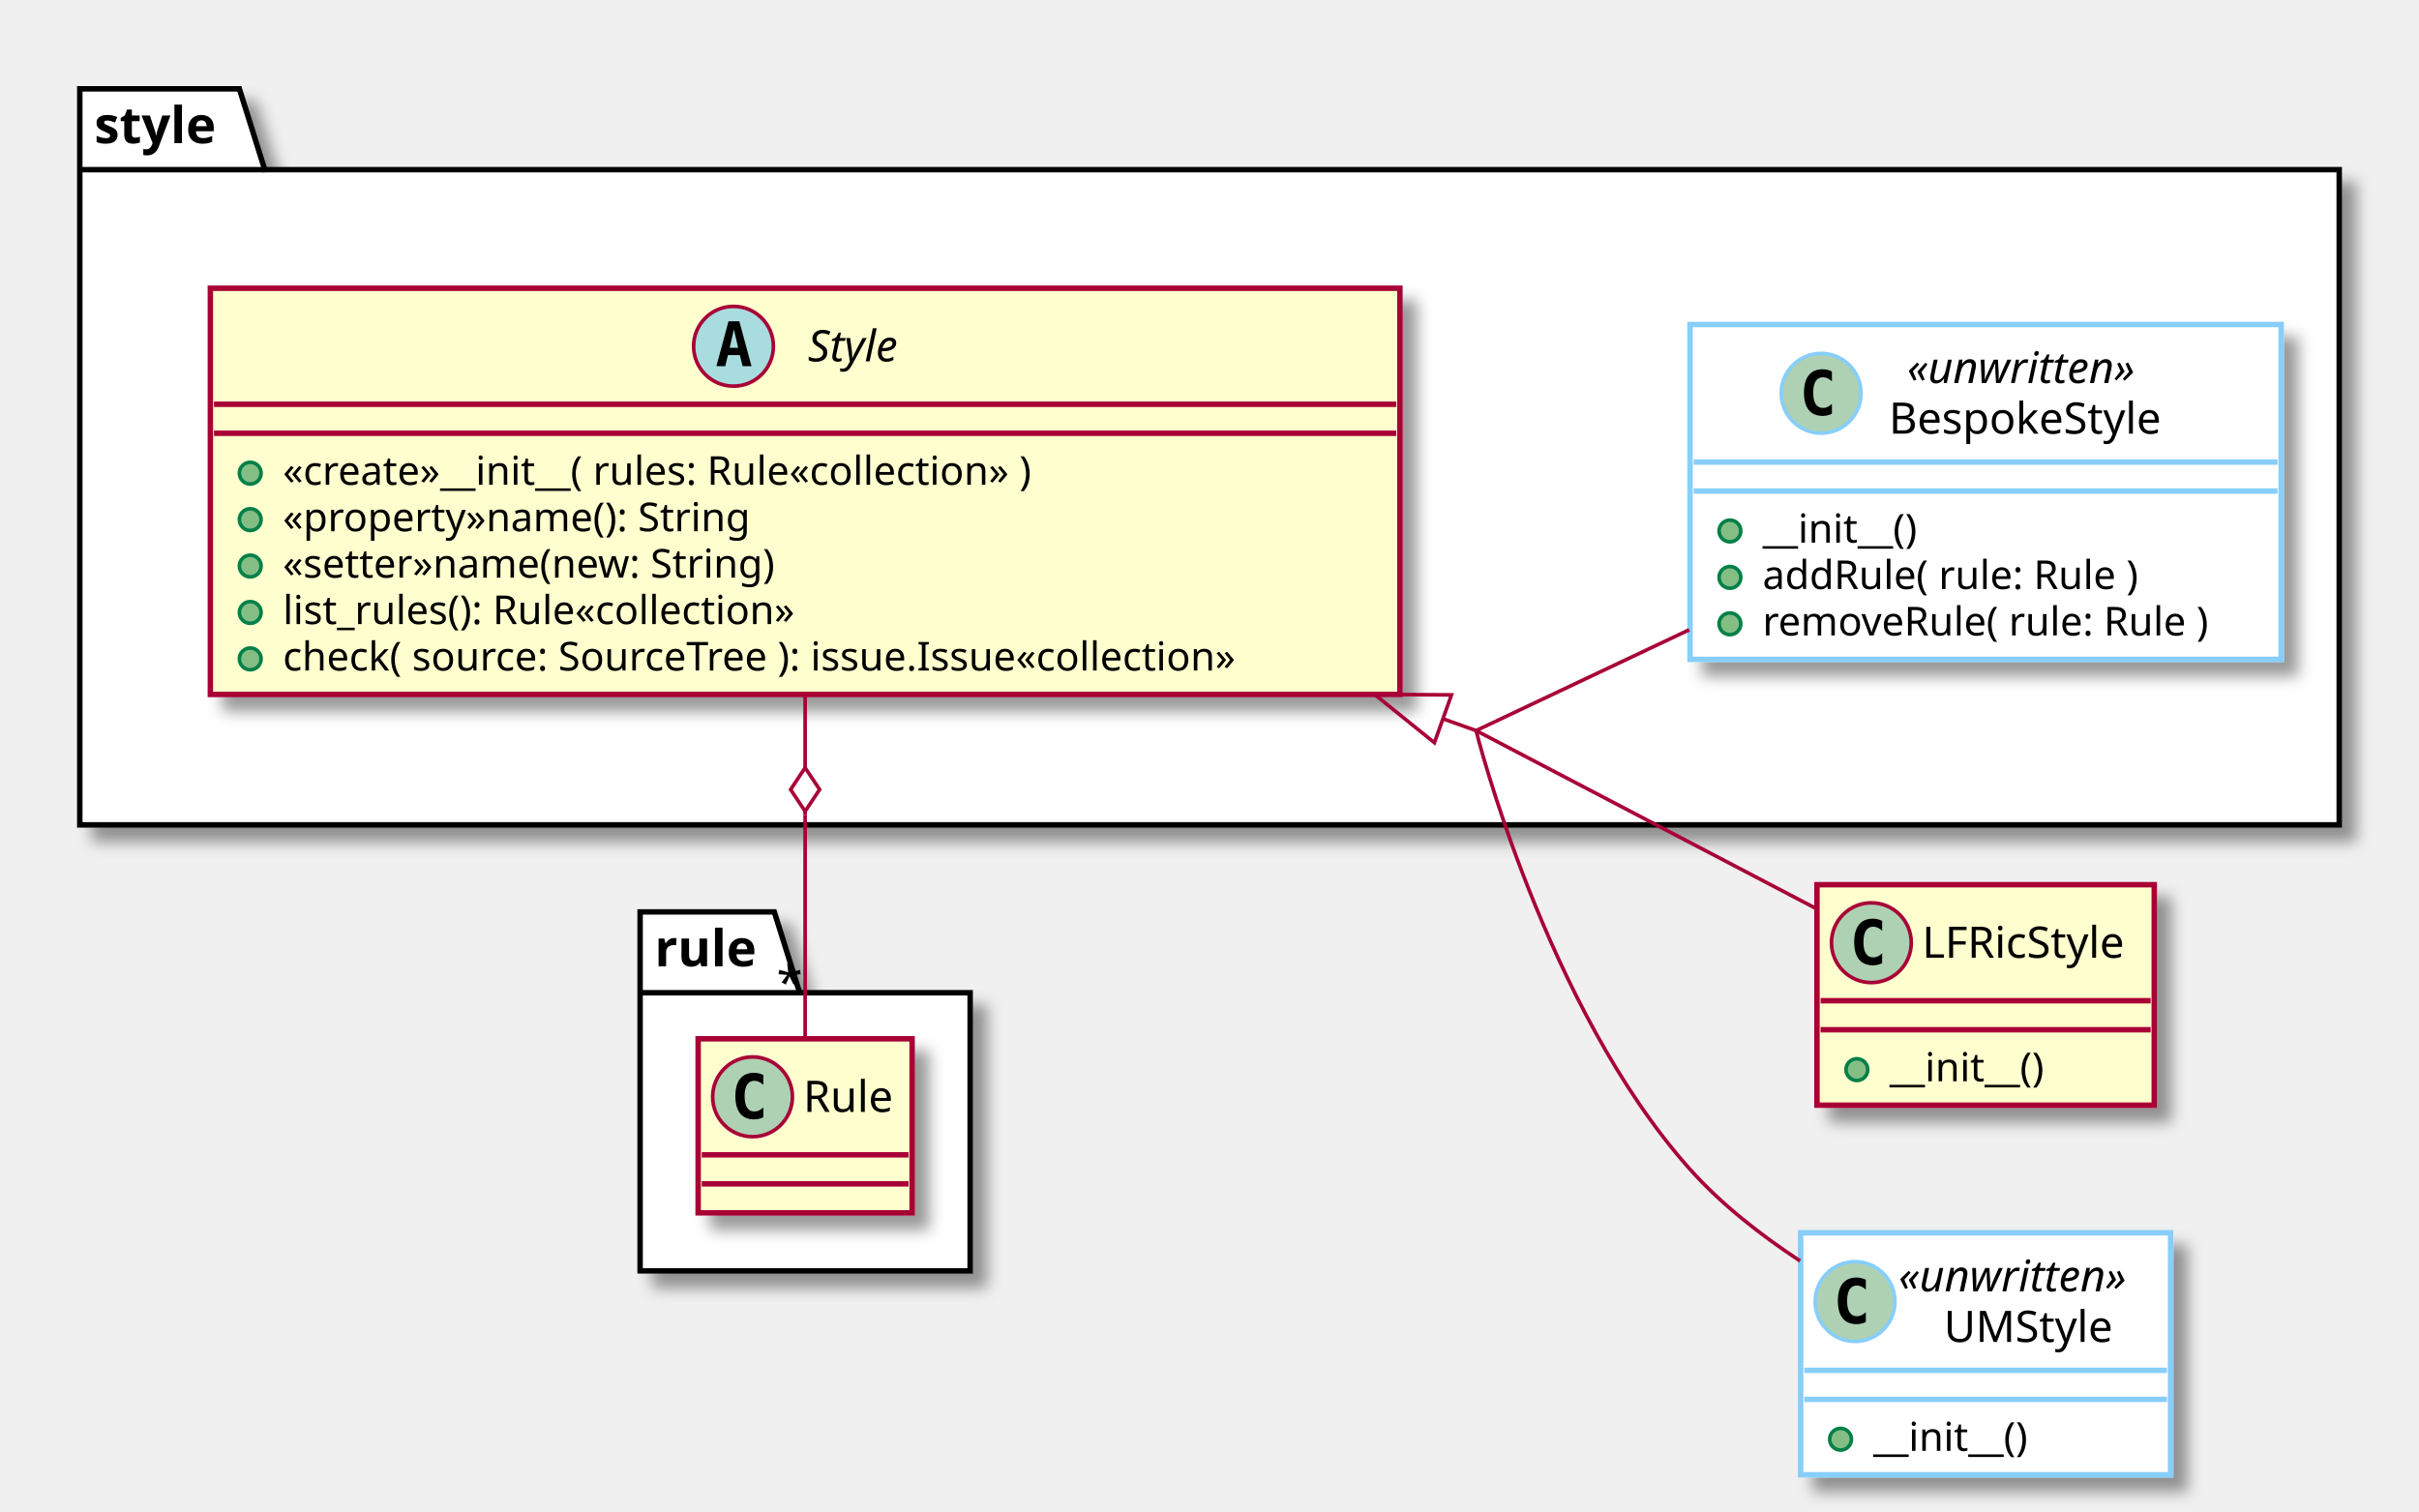
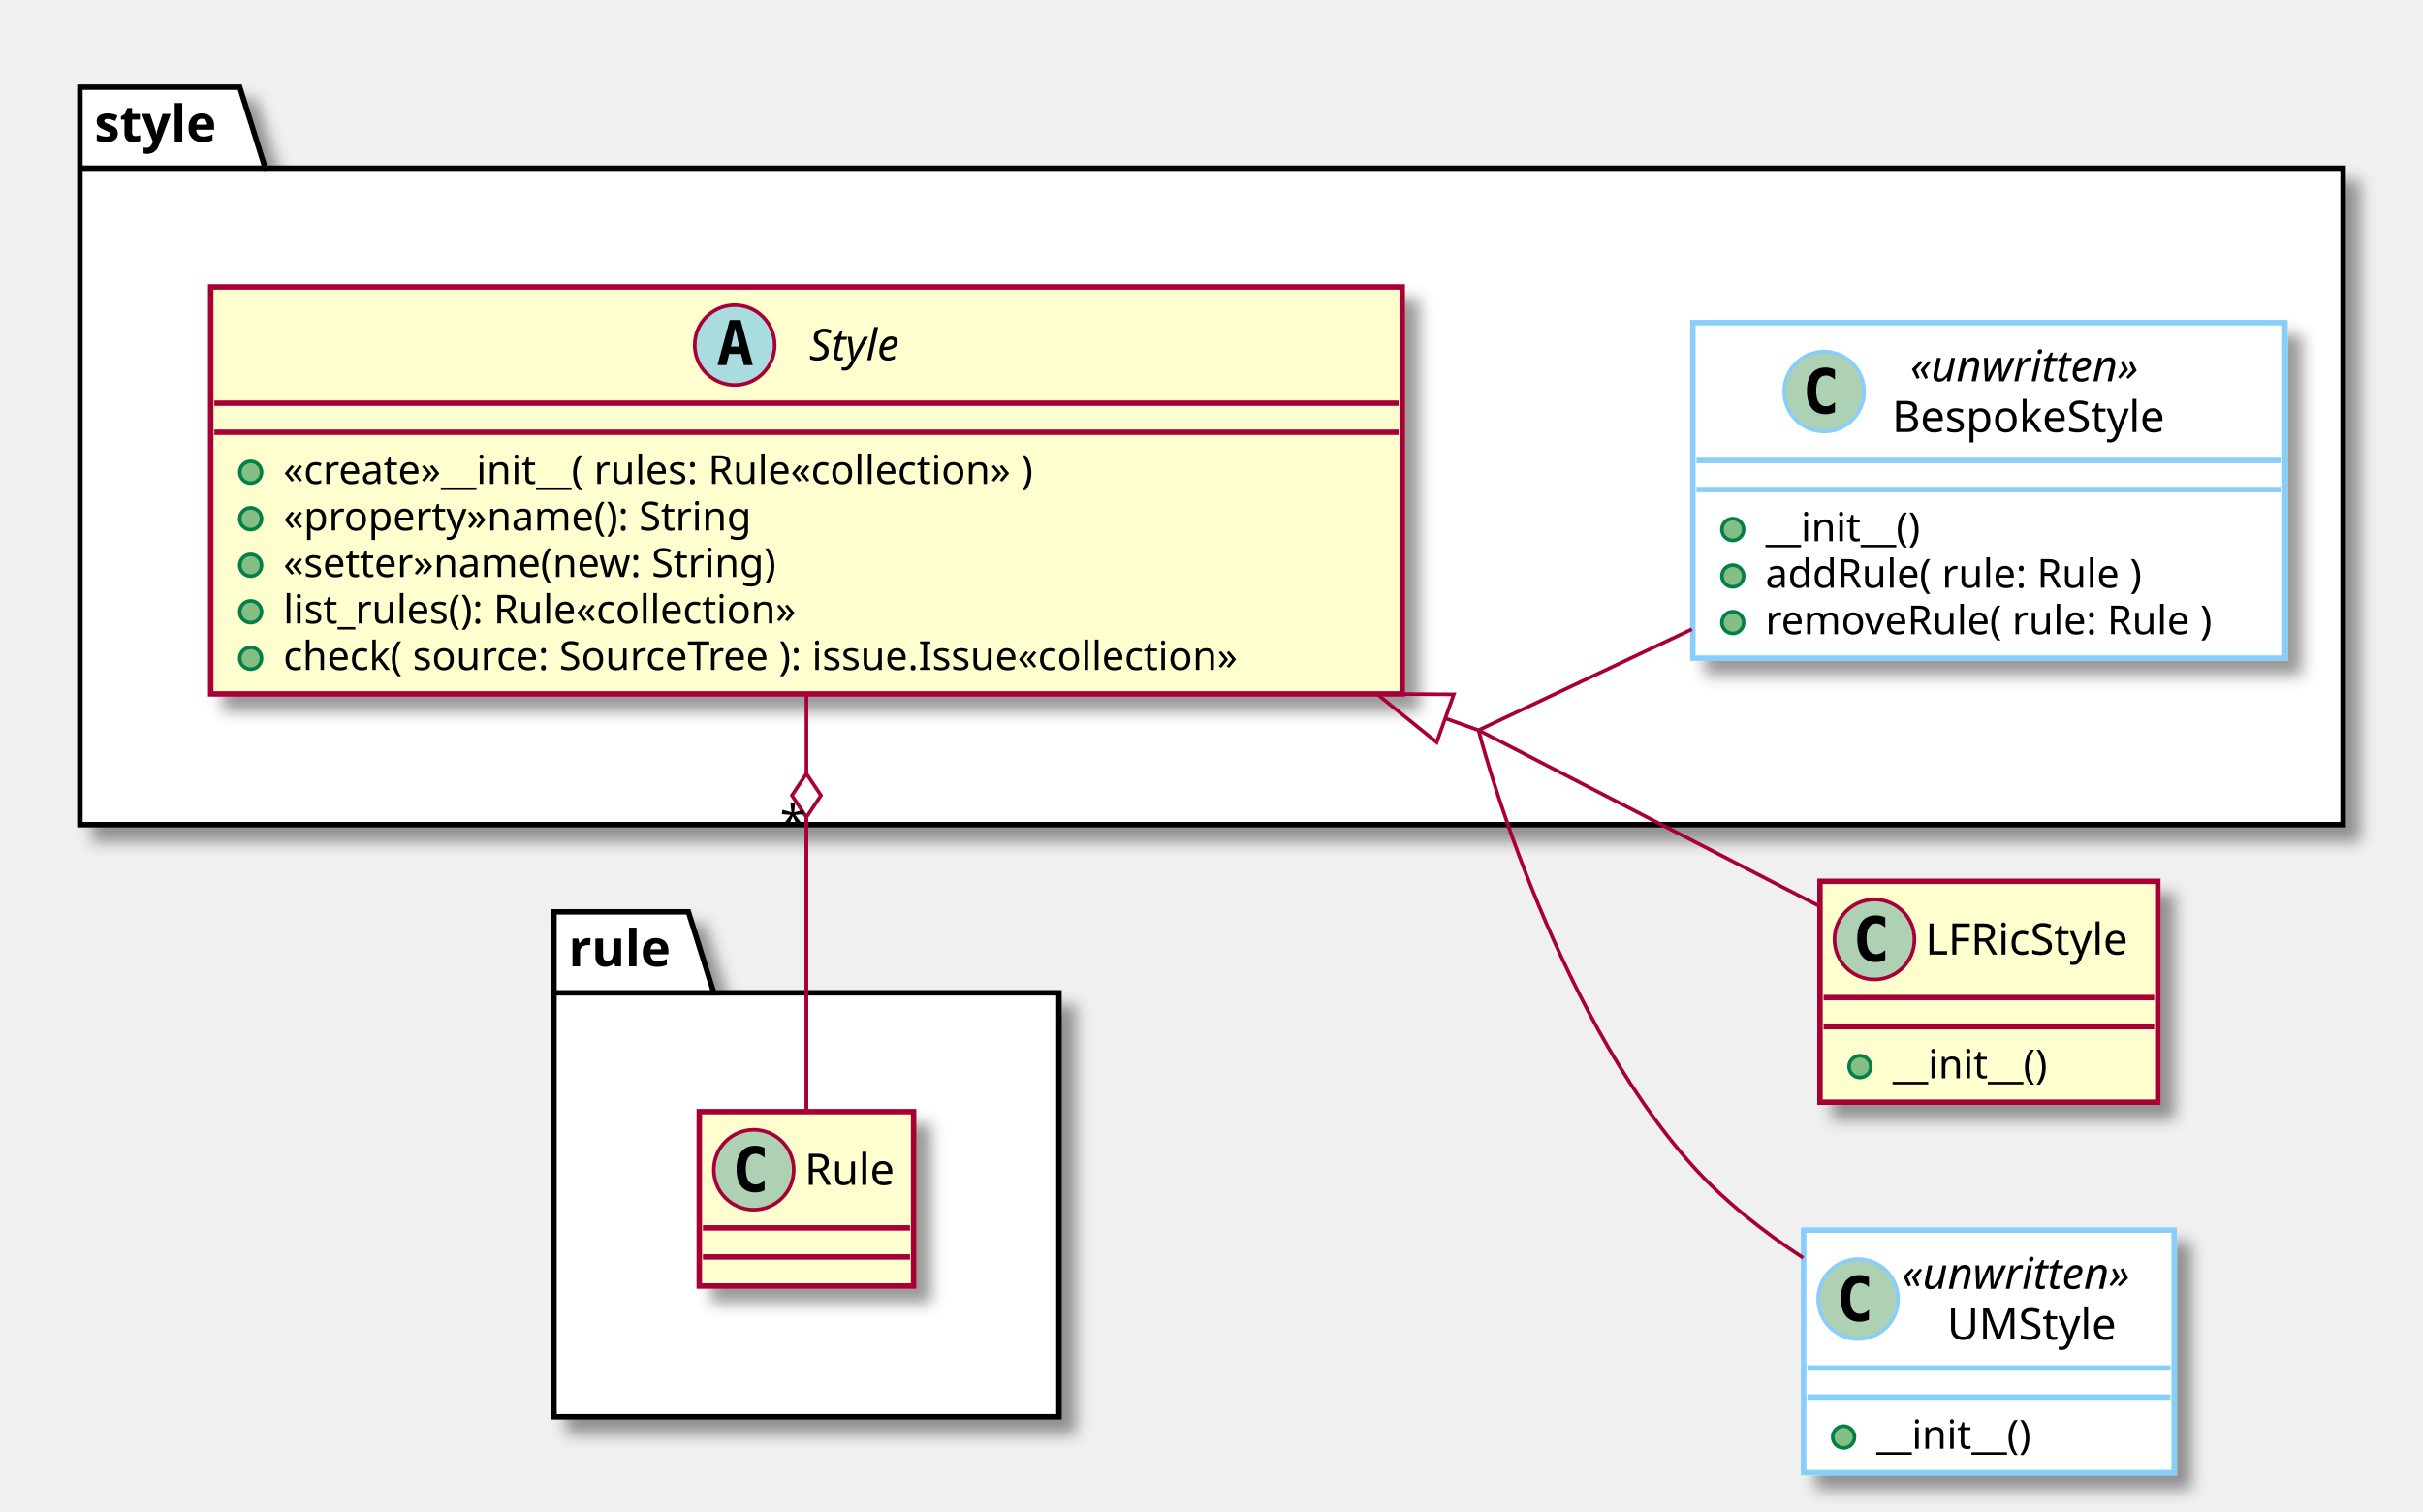
- <svg xmlns="http://www.w3.org/2000/svg" contentScriptType="application/ecmascript" contentStyleType="text/css" height="417px" preserveAspectRatio="none" style="width:667px;height:417px;" version="1.1" viewBox="0 0 667 417" width="667px" zoomAndPan="magnify">
+ <svg xmlns="http://www.w3.org/2000/svg" contentScriptType="application/ecmascript" contentStyleType="text/css" height="416px" preserveAspectRatio="none" style="width:667px;height:416px;" version="1.1" viewBox="0 0 667 416" width="667px" zoomAndPan="magnify">
  <defs>
    <filter height="300%" id="f95ld292jj84z" width="300%" x="-1" y="-1">
      <feGaussianBlur result="blurOut" stdDeviation="2.0" />
      <feColorMatrix in="blurOut" result="blurOut2" type="matrix" values="0 0 0 0 0 0 0 0 0 0 0 0 0 0 0 0 0 0 .4 0" />
      <feOffset dx="4.0" dy="4.0" in="blurOut2" result="blurOut3" />
      <feBlend in="SourceGraphic" in2="blurOut3" mode="normal" />
    </filter>
  </defs>
  <g>
-     <polygon fill="#FFFFFF" filter="url(#f95ld292jj84z)" points="176.5,251.5,213.5,251.5,220.5,273.797,267.5,273.797,267.5,350.5,176.5,350.5,176.5,251.5" style="stroke: #000000; stroke-width: 1.5;" />
-     <line style="stroke: #000000; stroke-width: 1.5;" x1="176.5" x2="220.5" y1="273.797" y2="273.797" />
-     <text fill="#000000" font-family="sans-serif" font-size="14" font-weight="bold" lengthAdjust="spacingAndGlyphs" textLength="31" x="180.5" y="266.495">rule</text>
-     <polygon fill="#FFFFFF" filter="url(#f95ld292jj84z)" points="22,24.5,66,24.5,73,46.797,645,46.797,645,227.5,22,227.5,22,24.5" style="stroke: #000000; stroke-width: 1.5;" />
-     <line style="stroke: #000000; stroke-width: 1.5;" x1="22" x2="73" y1="46.797" y2="46.797" />
-     <text fill="#000000" font-family="sans-serif" font-size="14" font-weight="bold" lengthAdjust="spacingAndGlyphs" textLength="38" x="26" y="39.495">style</text>
-     <rect fill="#FEFECE" filter="url(#f95ld292jj84z)" height="48" id="rule.Rule" style="stroke: #A80036; stroke-width: 1.5;" width="59" x="192.5" y="286.5" />
-     <ellipse cx="207.5" cy="302.5" fill="#ADD1B2" rx="11" ry="11" style="stroke: #A80036; stroke-width: 1.0;" />
-     <path d="M210.469,308.141 Q209.891,308.438 209.25,308.578 Q208.609,308.734 207.906,308.734 Q205.406,308.734 204.078,307.094 Q202.766,305.438 202.766,302.312 Q202.766,299.188 204.078,297.531 Q205.406,295.875 207.906,295.875 Q208.609,295.875 209.25,296.031 Q209.906,296.188 210.469,296.484 L210.469,299.203 Q209.844,298.625 209.25,298.359 Q208.656,298.078 208.031,298.078 Q206.688,298.078 206,299.156 Q205.312,300.219 205.312,302.312 Q205.312,304.406 206,305.484 Q206.688,306.547 208.031,306.547 Q208.656,306.547 209.25,306.281 Q209.844,306 210.469,305.422 L210.469,308.141 Z " />
-     <text fill="#000000" font-family="sans-serif" font-size="12" lengthAdjust="spacingAndGlyphs" textLength="27" x="221.5" y="306.654">Rule</text>
-     <line style="stroke: #A80036; stroke-width: 1.5;" x1="193.5" x2="250.5" y1="318.5" y2="318.5" />
-     <line style="stroke: #A80036; stroke-width: 1.5;" x1="193.5" x2="250.5" y1="326.5" y2="326.5" />
-     <rect fill="#FEFECE" filter="url(#f95ld292jj84z)" height="112.023" id="style.Style" style="stroke: #A80036; stroke-width: 1.5;" width="328" x="58" y="79.5" />
-     <ellipse cx="202.25" cy="95.5" fill="#A9DCDF" rx="11" ry="11" style="stroke: #A80036; stroke-width: 1.0;" />
-     <path d="M202.359,90.844 L201.203,95.922 L203.531,95.922 L202.359,90.844 Z M200.875,88.609 L203.859,88.609 L207.219,101 L204.766,101 L204,97.938 L200.719,97.938 L199.969,101 L197.531,101 L200.875,88.609 Z " />
-     <text fill="#000000" font-family="sans-serif" font-size="12" font-style="italic" lengthAdjust="spacingAndGlyphs" textLength="31" x="222.75" y="99.654">Style</text>
-     <line style="stroke: #A80036; stroke-width: 1.5;" x1="59" x2="385" y1="111.5" y2="111.5" />
-     <line style="stroke: #A80036; stroke-width: 1.5;" x1="59" x2="385" y1="119.5" y2="119.5" />
-     <ellipse cx="69" cy="130.5" fill="#84BE84" rx="3" ry="3" style="stroke: #038048; stroke-width: 1.0;" />
-     <text fill="#000000" font-family="sans-serif" font-size="11" lengthAdjust="spacingAndGlyphs" textLength="235" x="78" y="133.71">«create»__init__( rules: Rule«collection» )</text>
-     <ellipse cx="69" cy="143.305" fill="#84BE84" rx="3" ry="3" style="stroke: #038048; stroke-width: 1.0;" />
-     <text fill="#000000" font-family="sans-serif" font-size="11" lengthAdjust="spacingAndGlyphs" textLength="144" x="78" y="146.515">«property»name(): String</text>
-     <ellipse cx="69" cy="156.109" fill="#84BE84" rx="3" ry="3" style="stroke: #038048; stroke-width: 1.0;" />
-     <text fill="#000000" font-family="sans-serif" font-size="11" lengthAdjust="spacingAndGlyphs" textLength="153" x="78" y="159.32">«setter»name(new: String)</text>
-     <ellipse cx="69" cy="168.914" fill="#84BE84" rx="3" ry="3" style="stroke: #038048; stroke-width: 1.0;" />
-     <text fill="#000000" font-family="sans-serif" font-size="11" lengthAdjust="spacingAndGlyphs" textLength="159" x="78" y="172.125">list_rules(): Rule«collection»</text>
-     <ellipse cx="69" cy="181.719" fill="#84BE84" rx="3" ry="3" style="stroke: #038048; stroke-width: 1.0;" />
-     <text fill="#000000" font-family="sans-serif" font-size="11" lengthAdjust="spacingAndGlyphs" textLength="302" x="78" y="184.929">check( source: SourceTree ): issue.Issue«collection»</text>
-     <polygon fill="none" points="379.03,191.523,400.22,191.649,395.516,204.836" style="stroke: #A80036; stroke-width: 1.0;" />
-     <line style="stroke: #A80036; stroke-width: 1.0;" x1="397.868" x2="407" y1="198.243" y2="201.5" />
-     <line style="stroke: #A80036; stroke-width: 1.0;" x1="222" x2="222" y1="191.523" y2="224.84" />
-     <rect fill="#FFFFFF" filter="url(#f95ld292jj84z)" height="92.352" id="style.BespokeStyle" style="stroke: #87CEFA; stroke-width: 1.5;" width="163" x="466" y="89.5" />
-     <ellipse cx="502.15" cy="108.469" fill="#ADD1B2" rx="11" ry="11" style="stroke: #87CEFA; stroke-width: 1.0;" />
-     <path d="M505.119,114.109 Q504.541,114.406 503.9,114.547 Q503.259,114.703 502.556,114.703 Q500.056,114.703 498.728,113.062 Q497.416,111.406 497.416,108.281 Q497.416,105.156 498.728,103.5 Q500.056,101.844 502.556,101.844 Q503.259,101.844 503.9,102 Q504.556,102.156 505.119,102.453 L505.119,105.172 Q504.494,104.594 503.9,104.328 Q503.306,104.047 502.681,104.047 Q501.337,104.047 500.65,105.125 Q499.962,106.188 499.962,108.281 Q499.962,110.375 500.65,111.453 Q501.337,112.516 502.681,112.516 Q503.306,112.516 503.9,112.25 Q504.494,111.969 505.119,111.391 L505.119,114.109 Z " />
-     <text fill="#000000" font-family="sans-serif" font-size="12" font-style="italic" lengthAdjust="spacingAndGlyphs" textLength="74" x="525.85" y="105.639">«unwritten»</text>
-     <text fill="#000000" font-family="sans-serif" font-size="12" lengthAdjust="spacingAndGlyphs" textLength="84" x="520.85" y="119.607">BespokeStyle</text>
-     <line style="stroke: #87CEFA; stroke-width: 1.5;" x1="467" x2="628" y1="127.438" y2="127.438" />
-     <line style="stroke: #87CEFA; stroke-width: 1.5;" x1="467" x2="628" y1="135.438" y2="135.438" />
-     <ellipse cx="477" cy="146.438" fill="#84BE84" rx="3" ry="3" style="stroke: #038048; stroke-width: 1.0;" />
-     <text fill="#000000" font-family="sans-serif" font-size="11" lengthAdjust="spacingAndGlyphs" textLength="49" x="486" y="149.648">__init__()</text>
-     <ellipse cx="477" cy="159.242" fill="#84BE84" rx="3" ry="3" style="stroke: #038048; stroke-width: 1.0;" />
-     <text fill="#000000" font-family="sans-serif" font-size="11" lengthAdjust="spacingAndGlyphs" textLength="115" x="486" y="162.453">addRule( rule: Rule )</text>
-     <ellipse cx="477" cy="172.047" fill="#84BE84" rx="3" ry="3" style="stroke: #038048; stroke-width: 1.0;" />
-     <text fill="#000000" font-family="sans-serif" font-size="11" lengthAdjust="spacingAndGlyphs" textLength="137" x="486" y="175.257">removeRule( rule: Rule )</text>
-     <rect fill="#FEFECE" filter="url(#f95ld292jj84z)" height="60.805" id="LFRicStyle" style="stroke: #A80036; stroke-width: 1.5;" width="93" x="501" y="244" />
-     <ellipse cx="516" cy="260" fill="#ADD1B2" rx="11" ry="11" style="stroke: #A80036; stroke-width: 1.0;" />
-     <path d="M518.969,265.641 Q518.391,265.938 517.75,266.078 Q517.109,266.234 516.406,266.234 Q513.906,266.234 512.578,264.594 Q511.266,262.938 511.266,259.812 Q511.266,256.688 512.578,255.031 Q513.906,253.375 516.406,253.375 Q517.109,253.375 517.75,253.531 Q518.406,253.688 518.969,253.984 L518.969,256.703 Q518.344,256.125 517.75,255.859 Q517.156,255.578 516.531,255.578 Q515.188,255.578 514.5,256.656 Q513.812,257.719 513.812,259.812 Q513.812,261.906 514.5,262.984 Q515.188,264.047 516.531,264.047 Q517.156,264.047 517.75,263.781 Q518.344,263.5 518.969,262.922 L518.969,265.641 Z " />
-     <text fill="#000000" font-family="sans-serif" font-size="12" lengthAdjust="spacingAndGlyphs" textLength="61" x="530" y="264.154">LFRicStyle</text>
-     <line style="stroke: #A80036; stroke-width: 1.5;" x1="502" x2="593" y1="276" y2="276" />
-     <line style="stroke: #A80036; stroke-width: 1.5;" x1="502" x2="593" y1="284" y2="284" />
-     <ellipse cx="512" cy="295" fill="#84BE84" rx="3" ry="3" style="stroke: #038048; stroke-width: 1.0;" />
-     <text fill="#000000" font-family="sans-serif" font-size="11" lengthAdjust="spacingAndGlyphs" textLength="49" x="521" y="298.21">__init__()</text>
-     <rect fill="#FFFFFF" filter="url(#f95ld292jj84z)" height="66.742" id="UMStyle" style="stroke: #87CEFA; stroke-width: 1.5;" width="102" x="496.5" y="340" />
-     <ellipse cx="511.5" cy="358.969" fill="#ADD1B2" rx="11" ry="11" style="stroke: #87CEFA; stroke-width: 1.0;" />
-     <path d="M514.469,364.609 Q513.891,364.906 513.25,365.047 Q512.609,365.203 511.906,365.203 Q509.406,365.203 508.078,363.562 Q506.766,361.906 506.766,358.781 Q506.766,355.656 508.078,354 Q509.406,352.344 511.906,352.344 Q512.609,352.344 513.25,352.5 Q513.906,352.656 514.469,352.953 L514.469,355.672 Q513.844,355.094 513.25,354.828 Q512.656,354.547 512.031,354.547 Q510.688,354.547 510,355.625 Q509.312,356.688 509.312,358.781 Q509.312,360.875 510,361.953 Q510.688,363.016 512.031,363.016 Q512.656,363.016 513.25,362.75 Q513.844,362.469 514.469,361.891 L514.469,364.609 Z " />
-     <text fill="#000000" font-family="sans-serif" font-size="12" font-style="italic" lengthAdjust="spacingAndGlyphs" textLength="74" x="523.5" y="356.139">«unwritten»</text>
-     <text fill="#000000" font-family="sans-serif" font-size="12" lengthAdjust="spacingAndGlyphs" textLength="49" x="536" y="370.107">UMStyle</text>
-     <line style="stroke: #87CEFA; stroke-width: 1.5;" x1="497.5" x2="597.5" y1="377.938" y2="377.938" />
-     <line style="stroke: #87CEFA; stroke-width: 1.5;" x1="497.5" x2="597.5" y1="385.938" y2="385.938" />
-     <ellipse cx="507.5" cy="396.938" fill="#84BE84" rx="3" ry="3" style="stroke: #038048; stroke-width: 1.0;" />
-     <text fill="#000000" font-family="sans-serif" font-size="11" lengthAdjust="spacingAndGlyphs" textLength="49" x="516.5" y="400.148">__init__()</text>
-     <path d="M222,286.23 C222,265.77 222,245.31 222,224.84 " fill="none" id="rule.Rule-&gt;style.Style" style="stroke: #A80036; stroke-width: 1.0;" />
-     <polygon fill="#FFFFFF" points="222,211.75,218,217.75,222,223.75,226,217.75,222,211.75" style="stroke: #A80036; stroke-width: 1.0;" />
-     <text fill="#000000" font-family="sans-serif" font-size="13" lengthAdjust="spacingAndGlyphs" textLength="7" x="214.147" y="275.569">*</text>
-     <path d="M407,201.5 C407,201.5 460.14,229.31 500.82,250.6 " fill="none" id="style.Style&lt;-LFRicStyle" style="stroke: #A80036; stroke-width: 1.0;" />
-     <path d="M407,201.5 C407,201.5 426.11,277.91 466,322.5 C474.6,332.12 485.44,340.61 496.35,347.77 " fill="none" id="style.Style&lt;-UMStyle" style="stroke: #A80036; stroke-width: 1.0;" />
-     <path d="M407,201.5 C407,201.5 434.91,188.3 465.76,173.7 " fill="none" id="style.Style&lt;-style.BespokeStyle" style="stroke: #A80036; stroke-width: 1.0;" />
+     <polygon fill="#FFFFFF" filter="url(#f95ld292jj84z)" points="152.5,251,189.5,251,196.5,273.297,291.5,273.297,291.5,390,152.5,390,152.5,251" style="stroke: #000000; stroke-width: 1.5;" />
+     <line style="stroke: #000000; stroke-width: 1.5;" x1="152.5" x2="196.5" y1="273.297" y2="273.297" />
+     <text fill="#000000" font-family="sans-serif" font-size="14" font-weight="bold" lengthAdjust="spacingAndGlyphs" textLength="31" x="156.5" y="265.995">rule</text>
+     <polygon fill="#FFFFFF" filter="url(#f95ld292jj84z)" points="22,24,66,24,73,46.297,645,46.297,645,227,22,227,22,24" style="stroke: #000000; stroke-width: 1.5;" />
+     <line style="stroke: #000000; stroke-width: 1.5;" x1="22" x2="73" y1="46.297" y2="46.297" />
+     <text fill="#000000" font-family="sans-serif" font-size="14" font-weight="bold" lengthAdjust="spacingAndGlyphs" textLength="38" x="26" y="38.995">style</text>
+     <rect fill="#FEFECE" filter="url(#f95ld292jj84z)" height="48" id="rule.Rule" style="stroke: #A80036; stroke-width: 1.5;" width="59" x="192.5" y="306" />
+     <ellipse cx="207.5" cy="322" fill="#ADD1B2" rx="11" ry="11" style="stroke: #A80036; stroke-width: 1.0;" />
+     <path d="M210.469,327.641 Q209.891,327.938 209.25,328.078 Q208.609,328.234 207.906,328.234 Q205.406,328.234 204.078,326.594 Q202.766,324.938 202.766,321.812 Q202.766,318.688 204.078,317.031 Q205.406,315.375 207.906,315.375 Q208.609,315.375 209.25,315.531 Q209.906,315.688 210.469,315.984 L210.469,318.703 Q209.844,318.125 209.25,317.859 Q208.656,317.578 208.031,317.578 Q206.688,317.578 206,318.656 Q205.312,319.719 205.312,321.812 Q205.312,323.906 206,324.984 Q206.688,326.047 208.031,326.047 Q208.656,326.047 209.25,325.781 Q209.844,325.5 210.469,324.922 L210.469,327.641 Z " />
+     <text fill="#000000" font-family="sans-serif" font-size="12" lengthAdjust="spacingAndGlyphs" textLength="27" x="221.5" y="326.154">Rule</text>
+     <line style="stroke: #A80036; stroke-width: 1.5;" x1="193.5" x2="250.5" y1="338" y2="338" />
+     <line style="stroke: #A80036; stroke-width: 1.5;" x1="193.5" x2="250.5" y1="346" y2="346" />
+     <rect fill="#FEFECE" filter="url(#f95ld292jj84z)" height="112.023" id="style.Style" style="stroke: #A80036; stroke-width: 1.5;" width="328" x="58" y="78.99" />
+     <ellipse cx="202.25" cy="94.99" fill="#A9DCDF" rx="11" ry="11" style="stroke: #A80036; stroke-width: 1.0;" />
+     <path d="M202.359,90.334 L201.203,95.412 L203.531,95.412 L202.359,90.334 Z M200.875,88.099 L203.859,88.099 L207.219,100.49 L204.766,100.49 L204,97.427 L200.719,97.427 L199.969,100.49 L197.531,100.49 L200.875,88.099 Z " />
+     <text fill="#000000" font-family="sans-serif" font-size="12" font-style="italic" lengthAdjust="spacingAndGlyphs" textLength="31" x="222.75" y="99.144">Style</text>
+     <line style="stroke: #A80036; stroke-width: 1.5;" x1="59" x2="385" y1="110.99" y2="110.99" />
+     <line style="stroke: #A80036; stroke-width: 1.5;" x1="59" x2="385" y1="118.99" y2="118.99" />
+     <ellipse cx="69" cy="129.99" fill="#84BE84" rx="3" ry="3" style="stroke: #038048; stroke-width: 1.0;" />
+     <text fill="#000000" font-family="sans-serif" font-size="11" lengthAdjust="spacingAndGlyphs" textLength="235" x="78" y="133.2">«create»__init__( rules: Rule«collection» )</text>
+     <ellipse cx="69" cy="142.795" fill="#84BE84" rx="3" ry="3" style="stroke: #038048; stroke-width: 1.0;" />
+     <text fill="#000000" font-family="sans-serif" font-size="11" lengthAdjust="spacingAndGlyphs" textLength="144" x="78" y="146.005">«property»name(): String</text>
+     <ellipse cx="69" cy="155.599" fill="#84BE84" rx="3" ry="3" style="stroke: #038048; stroke-width: 1.0;" />
+     <text fill="#000000" font-family="sans-serif" font-size="11" lengthAdjust="spacingAndGlyphs" textLength="153" x="78" y="158.81">«setter»name(new: String)</text>
+     <ellipse cx="69" cy="168.404" fill="#84BE84" rx="3" ry="3" style="stroke: #038048; stroke-width: 1.0;" />
+     <text fill="#000000" font-family="sans-serif" font-size="11" lengthAdjust="spacingAndGlyphs" textLength="159" x="78" y="171.614">list_rules(): Rule«collection»</text>
+     <ellipse cx="69" cy="181.209" fill="#84BE84" rx="3" ry="3" style="stroke: #038048; stroke-width: 1.0;" />
+     <text fill="#000000" font-family="sans-serif" font-size="11" lengthAdjust="spacingAndGlyphs" textLength="302" x="78" y="184.419">check( source: SourceTree ): issue.Issue«collection»</text>
+     <polygon fill="none" points="379.007,191.013,400.196,191.141,395.492,204.327" style="stroke: #A80036; stroke-width: 1.0;" />
+     <line style="stroke: #A80036; stroke-width: 1.0;" x1="397.844" x2="407" y1="197.734" y2="201" />
+     <line style="stroke: #A80036; stroke-width: 1.0;" x1="222" x2="222" y1="191.013" y2="306.08" />
+     <rect fill="#FFFFFF" filter="url(#f95ld292jj84z)" height="92.352" id="style.BespokeStyle" style="stroke: #87CEFA; stroke-width: 1.5;" width="163" x="466" y="88.82" />
+     <ellipse cx="502.15" cy="107.789" fill="#ADD1B2" rx="11" ry="11" style="stroke: #87CEFA; stroke-width: 1.0;" />
+     <path d="M505.119,113.429 Q504.541,113.726 503.9,113.867 Q503.259,114.023 502.556,114.023 Q500.056,114.023 498.728,112.382 Q497.416,110.726 497.416,107.601 Q497.416,104.476 498.728,102.82 Q500.056,101.164 502.556,101.164 Q503.259,101.164 503.9,101.32 Q504.556,101.476 505.119,101.773 L505.119,104.492 Q504.494,103.914 503.9,103.648 Q503.306,103.367 502.681,103.367 Q501.337,103.367 500.65,104.445 Q499.962,105.507 499.962,107.601 Q499.962,109.695 500.65,110.773 Q501.337,111.836 502.681,111.836 Q503.306,111.836 503.9,111.57 Q504.494,111.289 505.119,110.711 L505.119,113.429 Z " />
+     <text fill="#000000" font-family="sans-serif" font-size="12" font-style="italic" lengthAdjust="spacingAndGlyphs" textLength="74" x="525.85" y="104.959">«unwritten»</text>
+     <text fill="#000000" font-family="sans-serif" font-size="12" lengthAdjust="spacingAndGlyphs" textLength="84" x="520.85" y="118.927">BespokeStyle</text>
+     <line style="stroke: #87CEFA; stroke-width: 1.5;" x1="467" x2="628" y1="126.757" y2="126.757" />
+     <line style="stroke: #87CEFA; stroke-width: 1.5;" x1="467" x2="628" y1="134.757" y2="134.757" />
+     <ellipse cx="477" cy="145.757" fill="#84BE84" rx="3" ry="3" style="stroke: #038048; stroke-width: 1.0;" />
+     <text fill="#000000" font-family="sans-serif" font-size="11" lengthAdjust="spacingAndGlyphs" textLength="49" x="486" y="148.968">__init__()</text>
+     <ellipse cx="477" cy="158.562" fill="#84BE84" rx="3" ry="3" style="stroke: #038048; stroke-width: 1.0;" />
+     <text fill="#000000" font-family="sans-serif" font-size="11" lengthAdjust="spacingAndGlyphs" textLength="115" x="486" y="161.773">addRule( rule: Rule )</text>
+     <ellipse cx="477" cy="171.367" fill="#84BE84" rx="3" ry="3" style="stroke: #038048; stroke-width: 1.0;" />
+     <text fill="#000000" font-family="sans-serif" font-size="11" lengthAdjust="spacingAndGlyphs" textLength="137" x="486" y="174.577">removeRule( rule: Rule )</text>
+     <rect fill="#FEFECE" filter="url(#f95ld292jj84z)" height="60.805" id="LFRicStyle" style="stroke: #A80036; stroke-width: 1.5;" width="93" x="501" y="242.6" />
+     <ellipse cx="516" cy="258.6" fill="#ADD1B2" rx="11" ry="11" style="stroke: #A80036; stroke-width: 1.0;" />
+     <path d="M518.969,264.241 Q518.391,264.538 517.75,264.678 Q517.109,264.834 516.406,264.834 Q513.906,264.834 512.578,263.194 Q511.266,261.538 511.266,258.413 Q511.266,255.287 512.578,253.631 Q513.906,251.975 516.406,251.975 Q517.109,251.975 517.75,252.131 Q518.406,252.287 518.969,252.584 L518.969,255.303 Q518.344,254.725 517.75,254.459 Q517.156,254.178 516.531,254.178 Q515.188,254.178 514.5,255.256 Q513.812,256.319 513.812,258.413 Q513.812,260.506 514.5,261.584 Q515.188,262.647 516.531,262.647 Q517.156,262.647 517.75,262.381 Q518.344,262.1 518.969,261.522 L518.969,264.241 Z " />
+     <text fill="#000000" font-family="sans-serif" font-size="12" lengthAdjust="spacingAndGlyphs" textLength="61" x="530" y="262.754">LFRicStyle</text>
+     <line style="stroke: #A80036; stroke-width: 1.5;" x1="502" x2="593" y1="274.6" y2="274.6" />
+     <line style="stroke: #A80036; stroke-width: 1.5;" x1="502" x2="593" y1="282.6" y2="282.6" />
+     <ellipse cx="512" cy="293.6" fill="#84BE84" rx="3" ry="3" style="stroke: #038048; stroke-width: 1.0;" />
+     <text fill="#000000" font-family="sans-serif" font-size="11" lengthAdjust="spacingAndGlyphs" textLength="49" x="521" y="296.81">__init__()</text>
+     <rect fill="#FFFFFF" filter="url(#f95ld292jj84z)" height="66.742" id="UMStyle" style="stroke: #87CEFA; stroke-width: 1.5;" width="102" x="496.5" y="338.63" />
+     <ellipse cx="511.5" cy="357.599" fill="#ADD1B2" rx="11" ry="11" style="stroke: #87CEFA; stroke-width: 1.0;" />
+     <path d="M514.469,363.239 Q513.891,363.536 513.25,363.677 Q512.609,363.833 511.906,363.833 Q509.406,363.833 508.078,362.192 Q506.766,360.536 506.766,357.411 Q506.766,354.286 508.078,352.63 Q509.406,350.974 511.906,350.974 Q512.609,350.974 513.25,351.13 Q513.906,351.286 514.469,351.583 L514.469,354.302 Q513.844,353.724 513.25,353.458 Q512.656,353.177 512.031,353.177 Q510.688,353.177 510,354.255 Q509.312,355.317 509.312,357.411 Q509.312,359.505 510,360.583 Q510.688,361.646 512.031,361.646 Q512.656,361.646 513.25,361.38 Q513.844,361.099 514.469,360.521 L514.469,363.239 Z " />
+     <text fill="#000000" font-family="sans-serif" font-size="12" font-style="italic" lengthAdjust="spacingAndGlyphs" textLength="74" x="523.5" y="354.769">«unwritten»</text>
+     <text fill="#000000" font-family="sans-serif" font-size="12" lengthAdjust="spacingAndGlyphs" textLength="49" x="536" y="368.737">UMStyle</text>
+     <line style="stroke: #87CEFA; stroke-width: 1.5;" x1="497.5" x2="597.5" y1="376.567" y2="376.567" />
+     <line style="stroke: #87CEFA; stroke-width: 1.5;" x1="497.5" x2="597.5" y1="384.567" y2="384.567" />
+     <ellipse cx="507.5" cy="395.567" fill="#84BE84" rx="3" ry="3" style="stroke: #038048; stroke-width: 1.0;" />
+     <text fill="#000000" font-family="sans-serif" font-size="11" lengthAdjust="spacingAndGlyphs" textLength="49" x="516.5" y="398.778">__init__()</text>
+     <path d="M222,222.66 C222,253.31 222,285.29 222,306.08 " fill="none" id="rule.Rule-&gt;style.Style" style="stroke: #A80036; stroke-width: 1.0;" />
+     <polygon fill="#FFFFFF" points="222,212.96,218,218.96,222,224.96,226,218.96,222,212.96" style="stroke: #A80036; stroke-width: 1.0;" />
+     <text fill="#000000" font-family="sans-serif" font-size="13" lengthAdjust="spacingAndGlyphs" textLength="7" x="214.688" y="231">*</text>
+     <path d="M407,201 C407,201 460.14,228.43 500.82,249.42 " fill="none" id="style.Style&lt;-LFRicStyle" style="stroke: #A80036; stroke-width: 1.0;" />
+     <path d="M407,201 C407,201 426.3,276.77 466,321 C474.62,330.6 485.46,339.09 496.37,346.25 " fill="none" id="style.Style&lt;-UMStyle" style="stroke: #A80036; stroke-width: 1.0;" />
+     <path d="M407,201 C407,201 434.91,187.8 465.76,173.2 " fill="none" id="style.Style&lt;-style.BespokeStyle" style="stroke: #A80036; stroke-width: 1.0;" />
  </g>
</svg>
